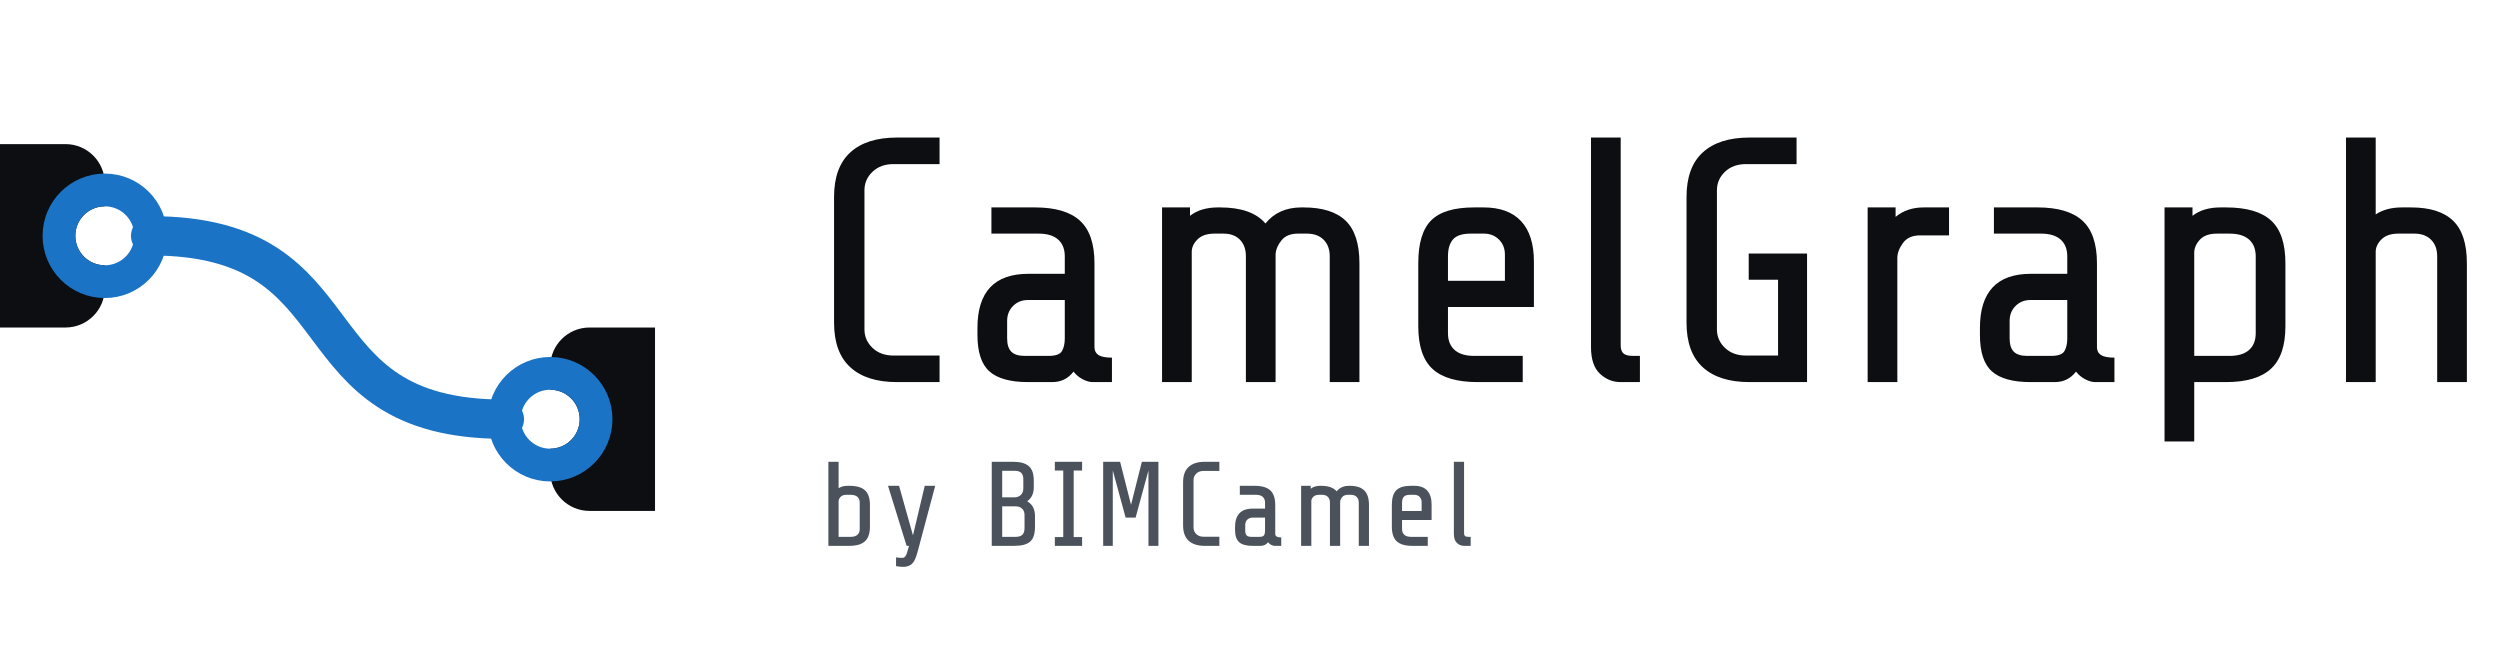
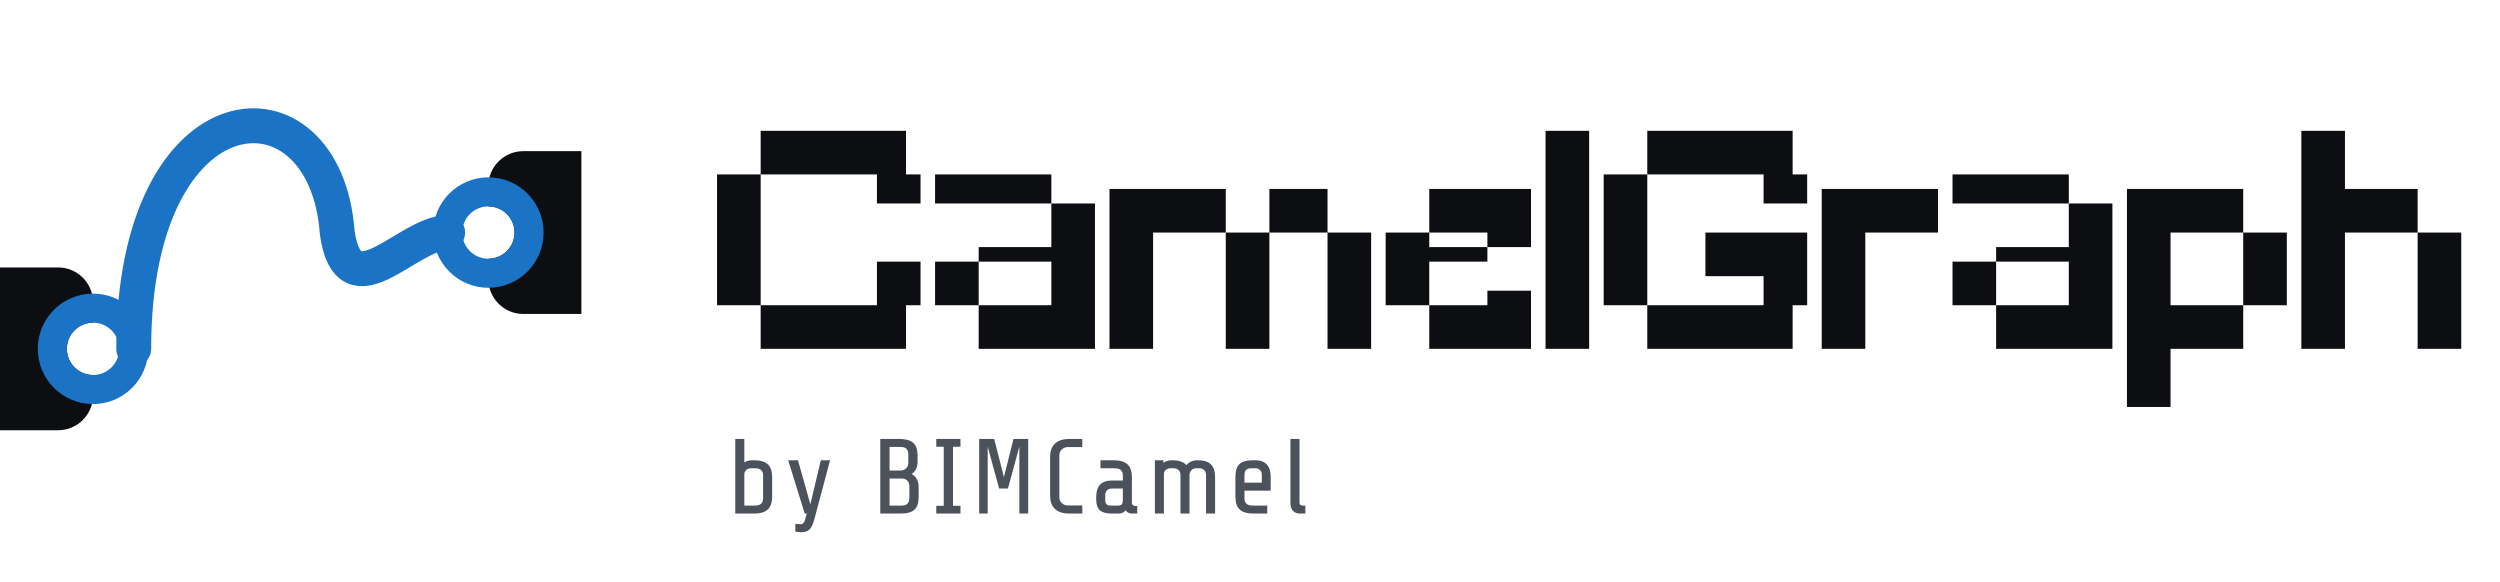
- <svg xmlns="http://www.w3.org/2000/svg" viewBox="0 0 458 120" width="458" height="120">
+ <svg xmlns="http://www.w3.org/2000/svg" viewBox="0 0 516 120" width="516" height="120">
  <svg viewBox="0 0 100 100" width="120" height="120">
    <defs>
      <clipPath id="c">
        <rect width="100" height="100" />
      </clipPath>
    </defs>
    <g clip-path="url(#c)">
      <g>
-         <path d="M-6 22 h16 a6 6 0 0 1 6 6 v3.5 a4.5 4.5 0 0 0 0 9.0 v3.5 a6 6 0 0 1 -6 6 h-16 z" fill="#0D0E11" />
-         <path d="M106 50 h-16 a6 6 0 0 0 -6 6 v3.5 a4.5 4.5 0 0 1 0 9.0 v3.5 a6 6 0 0 0 6 6 h16 z" fill="#0D0E11" />
-         <path d="M23.0 36.0 C56 36.0 44 64.0 77.0 64.0" fill="none" stroke="#1A73C5" stroke-width="6" stroke-linecap="round" />
-         <circle cx="16.0" cy="36.0" r="7.0" fill="none" stroke="#1A73C5" stroke-width="5.0" />
-         <circle cx="84.0" cy="64.0" r="7.0" fill="none" stroke="#1A73C5" stroke-width="5.0" />
+         <path d="M-6 46 h16 a6 6 0 0 1 6 6 v3.5 a4.5 4.5 0 0 0 0 9.0 v3.5 a6 6 0 0 1 -6 6 h-16 z" fill="#0D0E11" />
+         <path d="M106 26 h-16 a6 6 0 0 0 -6 6 v3.5 a4.5 4.5 0 0 1 0 9.0 v3.5 a6 6 0 0 0 6 6 h16 z" fill="#0D0E11" />
+         <path d="M23 60 C23 14 56 12 58 40 C60 54 70 40 77 40" fill="none" stroke="#1A73C5" stroke-width="6" stroke-linecap="round" />
+         <circle cx="16.0" cy="60.0" r="7.0" fill="none" stroke="#1A73C5" stroke-width="5.0" />
+         <circle cx="84.0" cy="40.0" r="7.0" fill="none" stroke="#1A73C5" stroke-width="5.0" />
      </g>
    </g>
  </svg>
-   <path transform="translate(148 70)" d="M4.8 -10.88V-33.92Q4.8 -39.36 7.776 -42.08Q10.752 -44.8 16.32 -44.8H24.128V-39.936H15.68Q13.312 -39.936 11.84 -38.528Q10.368 -37.12 10.368 -35.136V-9.664Q10.368 -7.68 11.84 -6.272Q13.312 -4.864 15.68 -4.864H24.128V0.0H16.32Q10.752 0.0 7.776 -2.72Q4.8 -5.44 4.8 -10.88ZM48.668 -1.92Q47.196 0.0 44.764 0.0H40.348Q35.484 0.0 33.276 -1.952Q31.068 -3.904 31.068 -8.64V-9.92Q31.068 -19.84 40.412 -19.84H47.068V-23.04Q47.068 -25.024 45.852 -26.112Q44.636 -27.2 42.268 -27.2H33.628V-32.0H41.628Q47.196 -32.0 49.852 -29.568Q52.508 -27.136 52.508 -21.76V-6.4Q52.508 -5.44 53.244 -4.96Q53.98 -4.48 55.708 -4.48V0.0H52.188Q51.356 0.0 50.364 -0.512Q49.372 -1.024 48.668 -1.92ZM47.068 -8.0V-15.04H40.348Q38.684 -15.04 37.596 -13.952Q36.508 -12.864 36.508 -11.2V-8.0Q36.508 -6.336 37.276 -5.568Q38.044 -4.8 39.708 -4.8H44.124Q46.044 -4.8 46.556 -5.696Q47.068 -6.592 47.068 -8.0ZM64.888 -32.0H70.008V-30.464Q71.992 -32.0 75.128 -32.0H75.512Q81.336 -32.0 83.832 -29.056Q86.2 -32.0 90.424 -32.0H90.808Q95.992 -32.0 98.52 -29.568Q101.048 -27.136 101.048 -21.76V0.0H95.608V-23.04Q95.608 -24.96 94.488 -26.08Q93.368 -27.2 91.448 -27.2H89.784Q87.8 -27.2 86.808 -26.016Q85.816 -24.832 85.688 -23.488V0.0H80.248V-23.04Q80.248 -24.96 79.16 -26.08Q78.072 -27.2 76.152 -27.2H74.488Q72.44 -27.2 71.384 -26.144Q70.328 -25.088 70.328 -23.872V0.0H64.888ZM111.828 -10.24V-21.76Q111.828 -27.264 114.196 -29.632Q116.564 -32.0 122.068 -32.0H123.796Q128.34 -32.0 130.676 -29.472Q133.012 -26.944 133.012 -22.08V-13.76H117.268V-8.96Q117.268 -6.976 118.484 -5.888Q119.7 -4.8 122.068 -4.8H130.964V0.0H122.708Q117.076 0.0 114.452 -2.4Q111.828 -4.8 111.828 -10.24ZM127.7 -18.56V-23.36Q127.7 -25.024 126.612 -26.112Q125.524 -27.2 123.86 -27.2H121.428Q119.124 -27.2 118.196 -26.144Q117.268 -25.088 117.268 -23.04V-18.56ZM143.472 -6.4V-44.8H148.912V-6.72Q148.912 -5.696 149.424 -5.248Q149.936 -4.8 151.152 -4.8H152.432V0.0H148.912Q146.736 0.0 145.104 -1.536Q143.472 -3.072 143.472 -6.4ZM160.972 -10.88V-33.92Q160.972 -39.36 163.948 -42.08Q166.924 -44.8 172.492 -44.8H181.132V-39.936H171.852Q169.484 -39.936 168.012 -38.528Q166.54 -37.12 166.54 -35.136V-9.664Q166.54 -7.68 168.012 -6.272Q169.484 -4.864 171.852 -4.864H177.74V-18.752H172.364V-23.552H183.052V0.0H172.492Q166.924 0.0 163.948 -2.72Q160.972 -5.44 160.972 -10.88ZM194.152 -32.0H199.272V-30.272Q201.384 -32.0 204.392 -32.0H209.064V-26.88H203.752Q201.64 -26.88 200.616 -25.472Q199.592 -24.064 199.592 -22.72V0.0H194.152ZM232.324 -1.92Q230.852 0.0 228.42 0.0H224.004Q219.14 0.0 216.932 -1.952Q214.724 -3.904 214.724 -8.64V-9.92Q214.724 -19.84 224.068 -19.84H230.724V-23.04Q230.724 -25.024 229.508 -26.112Q228.292 -27.2 225.924 -27.2H217.284V-32.0H225.284Q230.852 -32.0 233.508 -29.568Q236.164 -27.136 236.164 -21.76V-6.4Q236.164 -5.44 236.9 -4.96Q237.636 -4.48 239.364 -4.48V0.0H235.844Q235.012 0.0 234.02 -0.512Q233.028 -1.024 232.324 -1.92ZM230.724 -8.0V-15.04H224.004Q222.34 -15.04 221.252 -13.952Q220.164 -12.864 220.164 -11.2V-8.0Q220.164 -6.336 220.932 -5.568Q221.7 -4.8 223.364 -4.8H227.78Q229.7 -4.8 230.212 -5.696Q230.724 -6.592 230.724 -8.0ZM248.544 -32.0H253.664V-30.464Q255.648 -32.0 258.784 -32.0H259.808Q265.44 -32.0 268.064 -29.6Q270.688 -27.2 270.688 -21.76V-10.24Q270.688 -4.864 268.032 -2.432Q265.376 0.0 259.808 0.0H253.984V10.88H248.544ZM253.984 -23.68V-4.8H260.448Q262.816 -4.8 264.032 -5.888Q265.248 -6.976 265.248 -8.96V-23.04Q265.248 -25.024 264.032 -26.112Q262.816 -27.2 260.448 -27.2H258.144Q256.032 -27.2 255.008 -26.08Q253.984 -24.96 253.984 -23.68ZM281.788 -44.8H287.228V-30.72Q289.148 -32.0 292.028 -32.0H293.692Q298.876 -32.0 301.404 -29.568Q303.932 -27.136 303.932 -21.76V0.0H298.492V-23.04Q298.492 -24.96 297.372 -26.08Q296.252 -27.2 294.332 -27.2H291.388Q289.34 -27.2 288.284 -26.144Q287.228 -25.088 287.228 -23.872V0.0H281.788Z" fill="#0D0E11" />
-   <path transform="translate(150 100)" d="M5.632 0.0H1.76V-15.4H3.63V-10.56Q4.29 -11.0 5.28 -11.0H5.632Q7.568 -11.0 8.47 -10.175Q9.372 -9.35 9.372 -7.48V-3.52Q9.372 -1.672 8.459 -0.836Q7.546 0.0 5.632 0.0ZM3.63 -8.14V-1.65H5.852Q6.666 -1.65 7.084 -2.024Q7.502 -2.398 7.502 -3.08V-7.92Q7.502 -8.602 7.084 -8.976Q6.666 -9.35 5.852 -9.35H5.06Q4.334 -9.35 3.982 -8.965Q3.63 -8.58 3.63 -8.14ZM15.41 3.85Q14.948 3.85 14.156 3.718V2.112Q14.772 2.2 15.3 2.2Q15.916 2.2 16.18 1.21L16.532 0.0H16.092L12.682 -11.0H14.706L17.258 -1.914L19.414 -11.0H21.328L18.138 0.968Q17.874 1.958 17.588 2.563Q17.302 3.168 16.785 3.509Q16.268 3.85 15.41 3.85ZM35.868 0.0H31.688V-15.4H35.604Q37.562 -15.4 38.475 -14.608Q39.388 -13.816 39.388 -11.968V-10.714Q39.388 -9.02 38.178 -8.162Q39.608 -7.37 39.608 -5.456V-3.476Q39.608 -1.584 38.739 -0.792Q37.87 0.0 35.868 0.0ZM35.868 -13.75H33.602V-8.888H35.868Q36.55 -8.888 37.012 -9.328Q37.474 -9.768 37.474 -10.494V-12.166Q37.474 -13.002 37.089 -13.376Q36.704 -13.75 35.868 -13.75ZM36.088 -7.238H33.602V-1.65H36.066Q36.902 -1.65 37.298 -2.035Q37.694 -2.42 37.694 -3.256V-5.654Q37.694 -6.38 37.254 -6.809Q36.814 -7.238 36.088 -7.238ZM43.248 0.0V-1.606H44.788V-13.794H43.248V-15.4H48.242V-13.794H46.702V-1.606H48.242V0.0ZM60.396 0.0V-13.816L58.042 -5.17H56.216L53.862 -13.816V0.0H52.102V-15.4H55.204L57.206 -7.524L59.186 -15.4H62.222V0.0ZM66.742 -3.74V-11.66Q66.742 -13.53 67.765 -14.465Q68.788 -15.4 70.702 -15.4H73.386V-13.728H70.482Q69.668 -13.728 69.162 -13.244Q68.656 -12.76 68.656 -12.078V-3.322Q68.656 -2.64 69.162 -2.156Q69.668 -1.672 70.482 -1.672H73.386V0.0H70.702Q68.788 0.0 67.765 -0.935Q66.742 -1.87 66.742 -3.74ZM82.306 -0.66Q81.8 0.0 80.964 0.0H79.446Q77.774 0.0 77.015 -0.671Q76.256 -1.342 76.256 -2.97V-3.41Q76.256 -6.82 79.468 -6.82H81.756V-7.92Q81.756 -8.602 81.338 -8.976Q80.92 -9.35 80.106 -9.35H77.136V-11.0H79.886Q81.8 -11.0 82.713 -10.164Q83.626 -9.328 83.626 -7.48V-2.2Q83.626 -1.87 83.879 -1.705Q84.132 -1.54 84.726 -1.54V0.0H83.516Q83.23 0.0 82.889 -0.176Q82.548 -0.352 82.306 -0.66ZM81.756 -2.75V-5.17H79.446Q78.874 -5.17 78.5 -4.796Q78.126 -4.422 78.126 -3.85V-2.75Q78.126 -2.178 78.39 -1.914Q78.654 -1.65 79.226 -1.65H80.744Q81.404 -1.65 81.58 -1.958Q81.756 -2.266 81.756 -2.75ZM88.366 -11.0H90.126V-10.472Q90.808 -11.0 91.886 -11.0H92.018Q94.02 -11.0 94.878 -9.988Q95.692 -11.0 97.144 -11.0H97.276Q99.058 -11.0 99.927 -10.164Q100.796 -9.328 100.796 -7.48V0.0H98.926V-7.92Q98.926 -8.58 98.541 -8.965Q98.156 -9.35 97.496 -9.35H96.924Q96.242 -9.35 95.901 -8.943Q95.56 -8.536 95.516 -8.074V0.0H93.646V-7.92Q93.646 -8.58 93.272 -8.965Q92.898 -9.35 92.238 -9.35H91.666Q90.962 -9.35 90.599 -8.987Q90.236 -8.624 90.236 -8.206V0.0H88.366ZM104.986 -3.52V-7.48Q104.986 -9.372 105.8 -10.186Q106.614 -11.0 108.506 -11.0H109.1Q110.662 -11.0 111.465 -10.131Q112.268 -9.262 112.268 -7.59V-4.73H106.856V-3.08Q106.856 -2.398 107.274 -2.024Q107.692 -1.65 108.506 -1.65H111.564V0.0H108.726Q106.79 0.0 105.888 -0.825Q104.986 -1.65 104.986 -3.52ZM110.442 -6.38V-8.03Q110.442 -8.602 110.068 -8.976Q109.694 -9.35 109.122 -9.35H108.286Q107.494 -9.35 107.175 -8.987Q106.856 -8.624 106.856 -7.92V-6.38ZM116.348 -2.2V-15.4H118.218V-2.31Q118.218 -1.958 118.394 -1.804Q118.57 -1.65 118.988 -1.65H119.428V0.0H118.218Q117.47 0.0 116.909 -0.528Q116.348 -1.056 116.348 -2.2Z" fill="#4B525C" />
+   <path transform="translate(148 72)" d="M9 -45h30v9h-30zM171 -45h9v45h-9zM192 -45h30v9h-30zM327 -45h9v45h-9zM0 -36h9v27h-9zM33 -36h9v6h-9zM45 -36h24v6h-24zM183 -36h9v27h-9zM216 -36h9v6h-9zM255 -36h24v6h-24zM81 -33h24v9h-24zM114 -33h12v9h-12zM147 -33h21v9h-21zM228 -33h24v9h-24zM291 -33h24v9h-24zM336 -33h15v9h-15zM69 -30h9v30h-9zM279 -30h9v30h-9zM81 -24h9v24h-9zM105 -24h9v24h-9zM126 -24h9v24h-9zM138 -24h9v15h-9zM159 -24h9v3h-9zM204 -24h21v9h-21zM228 -24h9v24h-9zM291 -24h9v36h-9zM315 -24h9v15h-9zM351 -24h9v24h-9zM54 -21h15v3h-15zM147 -21h12v3h-12zM264 -21h15v3h-15zM33 -18h9v9h-9zM45 -18h9v9h-9zM255 -18h9v9h-9zM216 -15h9v6h-9zM159 -12h9v12h-9zM9 -9h30v9h-30zM54 -9h15v9h-15zM147 -9h12v9h-12zM192 -9h30v9h-30zM264 -9h15v9h-15zM300 -9h15v9h-15z" fill="#0D0E11" />
+   <path transform="translate(150 106)" d="M5.632 0.0H1.76V-15.4H3.63V-10.56Q4.29 -11.0 5.28 -11.0H5.632Q7.568 -11.0 8.47 -10.175Q9.372 -9.35 9.372 -7.48V-3.52Q9.372 -1.672 8.459 -0.836Q7.546 0.0 5.632 0.0ZM3.63 -8.14V-1.65H5.852Q6.666 -1.65 7.084 -2.024Q7.502 -2.398 7.502 -3.08V-7.92Q7.502 -8.602 7.084 -8.976Q6.666 -9.35 5.852 -9.35H5.06Q4.334 -9.35 3.982 -8.965Q3.63 -8.58 3.63 -8.14ZM15.41 3.85Q14.948 3.85 14.156 3.718V2.112Q14.772 2.2 15.3 2.2Q15.916 2.2 16.18 1.21L16.532 0.0H16.092L12.682 -11.0H14.706L17.258 -1.914L19.414 -11.0H21.328L18.138 0.968Q17.874 1.958 17.588 2.563Q17.302 3.168 16.785 3.509Q16.268 3.85 15.41 3.85ZM35.868 0.0H31.688V-15.4H35.604Q37.562 -15.4 38.475 -14.608Q39.388 -13.816 39.388 -11.968V-10.714Q39.388 -9.02 38.178 -8.162Q39.608 -7.37 39.608 -5.456V-3.476Q39.608 -1.584 38.739 -0.792Q37.87 0.0 35.868 0.0ZM35.868 -13.75H33.602V-8.888H35.868Q36.55 -8.888 37.012 -9.328Q37.474 -9.768 37.474 -10.494V-12.166Q37.474 -13.002 37.089 -13.376Q36.704 -13.75 35.868 -13.75ZM36.088 -7.238H33.602V-1.65H36.066Q36.902 -1.65 37.298 -2.035Q37.694 -2.42 37.694 -3.256V-5.654Q37.694 -6.38 37.254 -6.809Q36.814 -7.238 36.088 -7.238ZM43.248 0.0V-1.606H44.788V-13.794H43.248V-15.4H48.242V-13.794H46.702V-1.606H48.242V0.0ZM60.396 0.0V-13.816L58.042 -5.17H56.216L53.862 -13.816V0.0H52.102V-15.4H55.204L57.206 -7.524L59.186 -15.4H62.222V0.0ZM66.742 -3.74V-11.66Q66.742 -13.53 67.765 -14.465Q68.788 -15.4 70.702 -15.4H73.386V-13.728H70.482Q69.668 -13.728 69.162 -13.244Q68.656 -12.76 68.656 -12.078V-3.322Q68.656 -2.64 69.162 -2.156Q69.668 -1.672 70.482 -1.672H73.386V0.0H70.702Q68.788 0.0 67.765 -0.935Q66.742 -1.87 66.742 -3.74ZM82.306 -0.66Q81.8 0.0 80.964 0.0H79.446Q77.774 0.0 77.015 -0.671Q76.256 -1.342 76.256 -2.97V-3.41Q76.256 -6.82 79.468 -6.82H81.756V-7.92Q81.756 -8.602 81.338 -8.976Q80.92 -9.35 80.106 -9.35H77.136V-11.0H79.886Q81.8 -11.0 82.713 -10.164Q83.626 -9.328 83.626 -7.48V-2.2Q83.626 -1.87 83.879 -1.705Q84.132 -1.54 84.726 -1.54V0.0H83.516Q83.23 0.0 82.889 -0.176Q82.548 -0.352 82.306 -0.66ZM81.756 -2.75V-5.17H79.446Q78.874 -5.17 78.5 -4.796Q78.126 -4.422 78.126 -3.85V-2.75Q78.126 -2.178 78.39 -1.914Q78.654 -1.65 79.226 -1.65H80.744Q81.404 -1.65 81.58 -1.958Q81.756 -2.266 81.756 -2.75ZM88.366 -11.0H90.126V-10.472Q90.808 -11.0 91.886 -11.0H92.018Q94.02 -11.0 94.878 -9.988Q95.692 -11.0 97.144 -11.0H97.276Q99.058 -11.0 99.927 -10.164Q100.796 -9.328 100.796 -7.48V0.0H98.926V-7.92Q98.926 -8.58 98.541 -8.965Q98.156 -9.35 97.496 -9.35H96.924Q96.242 -9.35 95.901 -8.943Q95.56 -8.536 95.516 -8.074V0.0H93.646V-7.92Q93.646 -8.58 93.272 -8.965Q92.898 -9.35 92.238 -9.35H91.666Q90.962 -9.35 90.599 -8.987Q90.236 -8.624 90.236 -8.206V0.0H88.366ZM104.986 -3.52V-7.48Q104.986 -9.372 105.8 -10.186Q106.614 -11.0 108.506 -11.0H109.1Q110.662 -11.0 111.465 -10.131Q112.268 -9.262 112.268 -7.59V-4.73H106.856V-3.08Q106.856 -2.398 107.274 -2.024Q107.692 -1.65 108.506 -1.65H111.564V0.0H108.726Q106.79 0.0 105.888 -0.825Q104.986 -1.65 104.986 -3.52ZM110.442 -6.38V-8.03Q110.442 -8.602 110.068 -8.976Q109.694 -9.35 109.122 -9.35H108.286Q107.494 -9.35 107.175 -8.987Q106.856 -8.624 106.856 -7.92V-6.38ZM116.348 -2.2V-15.4H118.218V-2.31Q118.218 -1.958 118.394 -1.804Q118.57 -1.65 118.988 -1.65H119.428V0.0H118.218Q117.47 0.0 116.909 -0.528Q116.348 -1.056 116.348 -2.2Z" fill="#4B525C" />
</svg>
